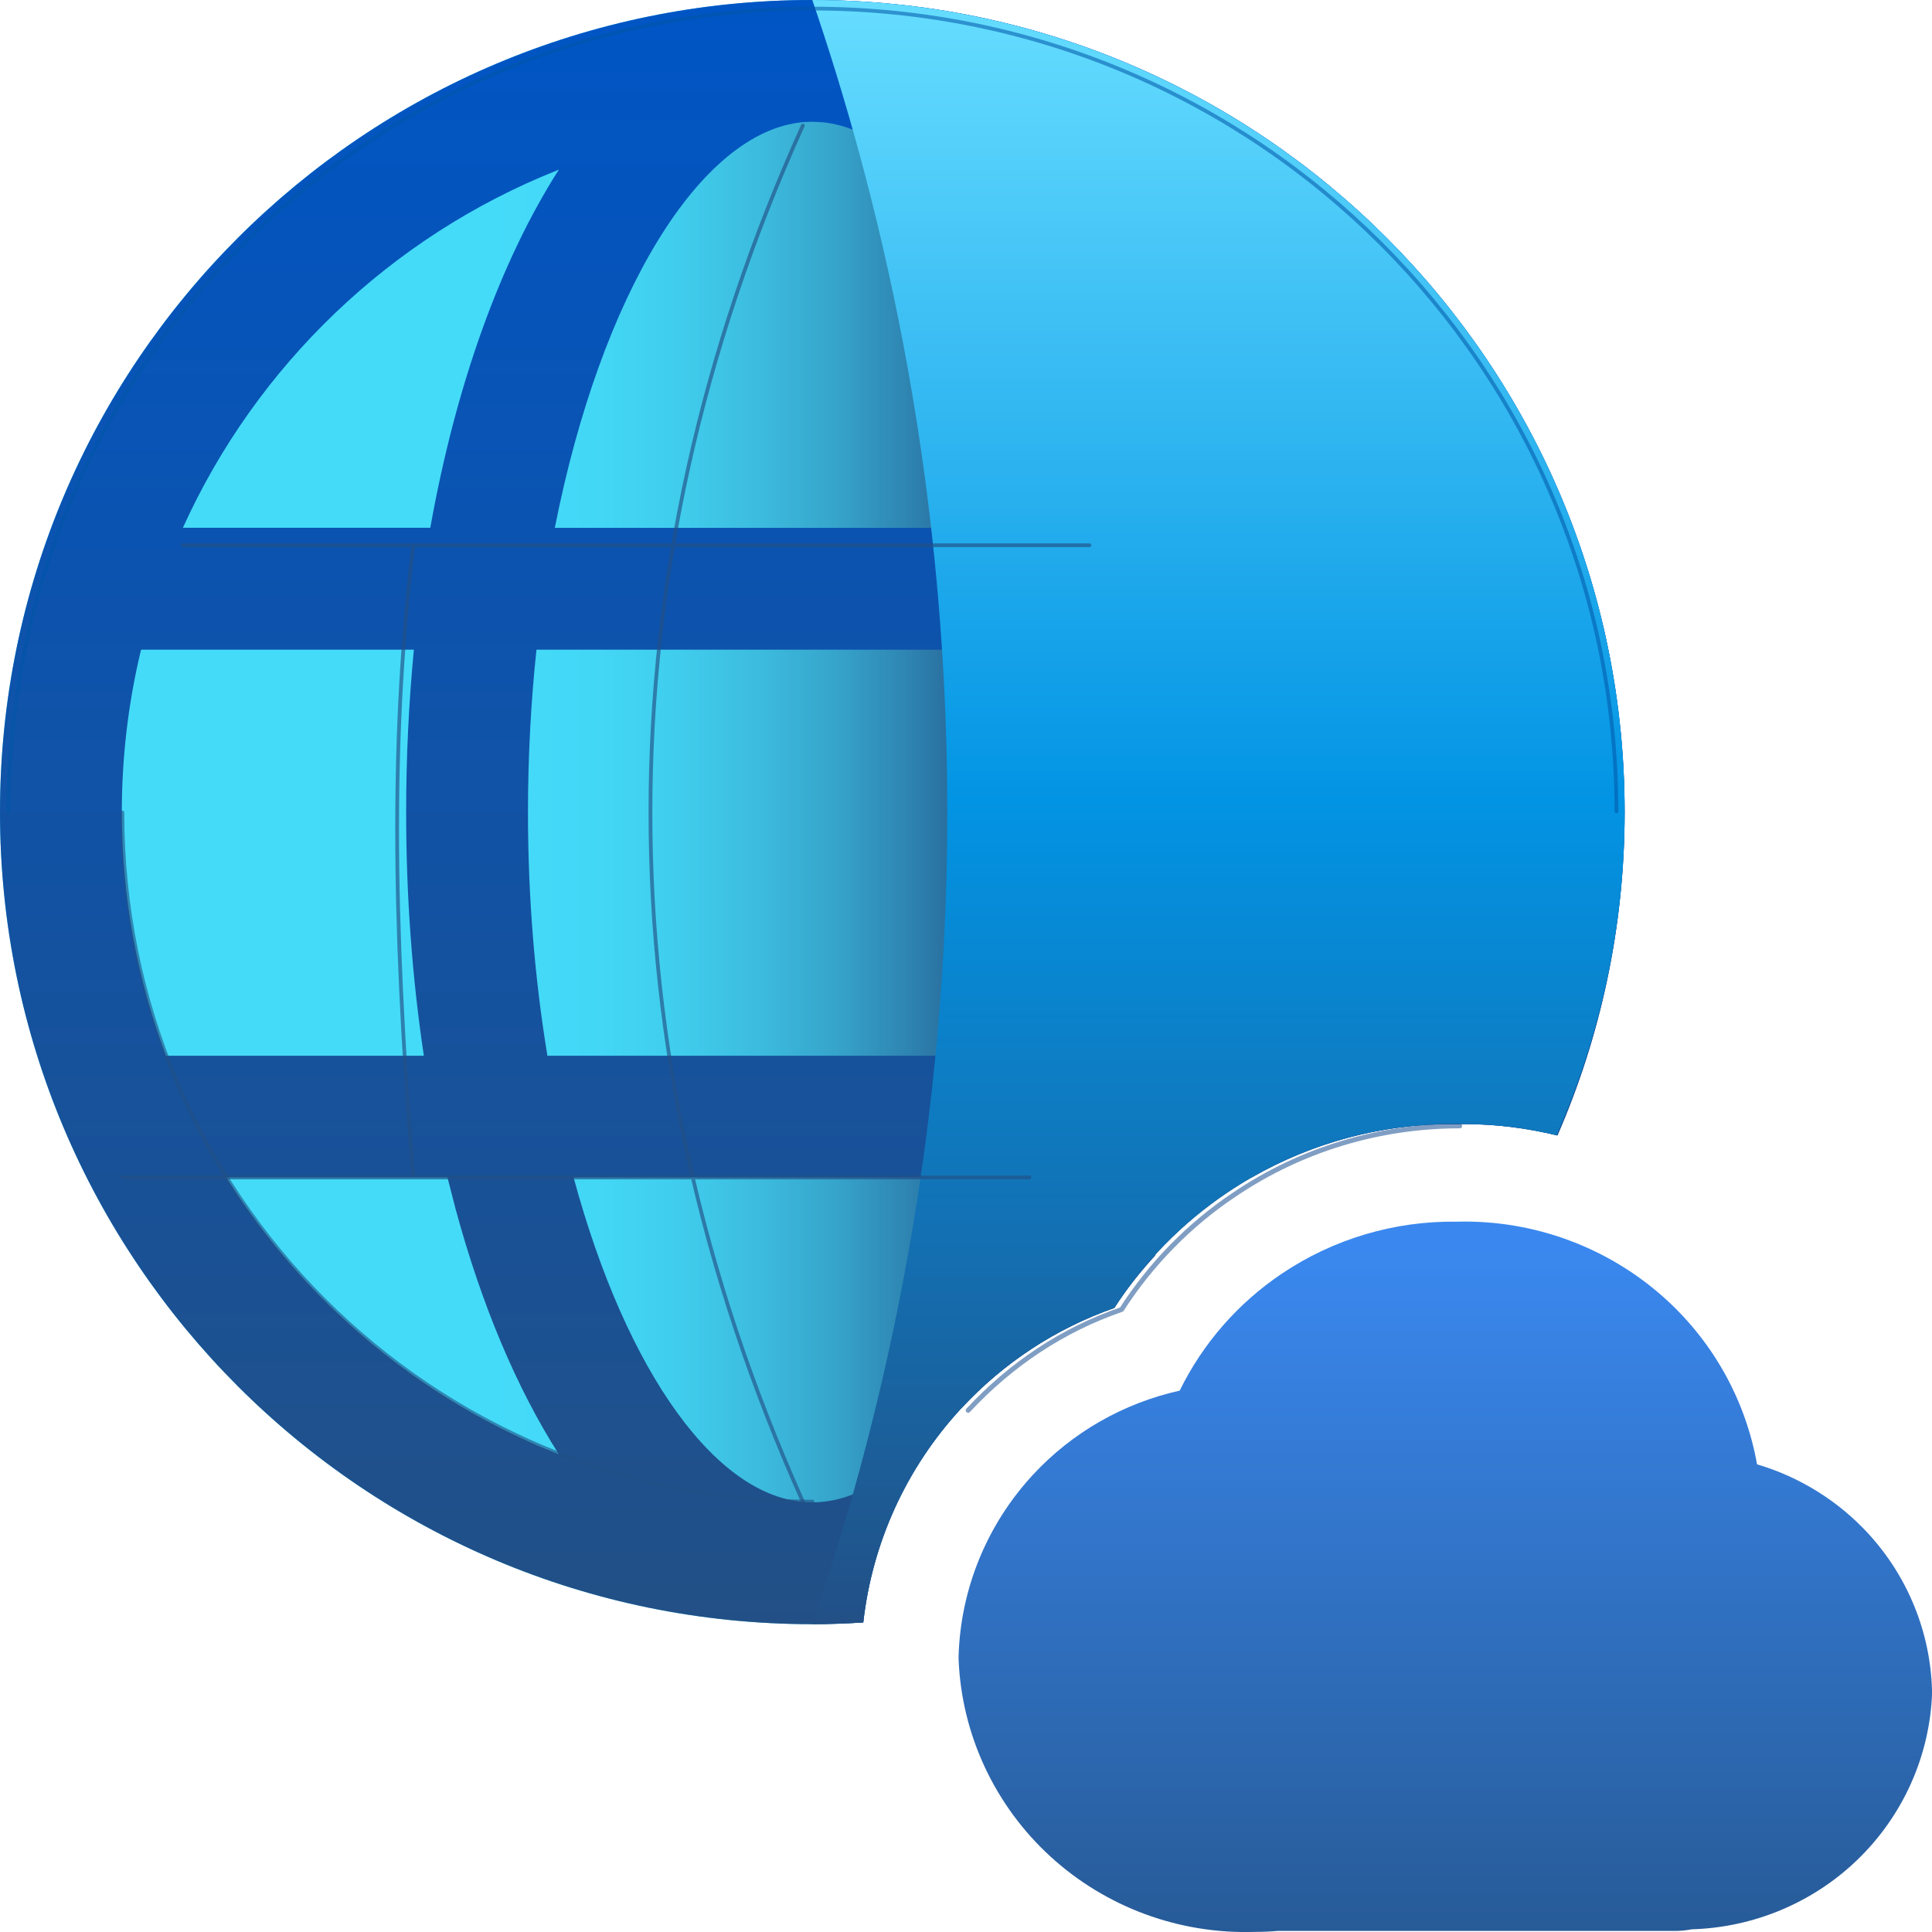
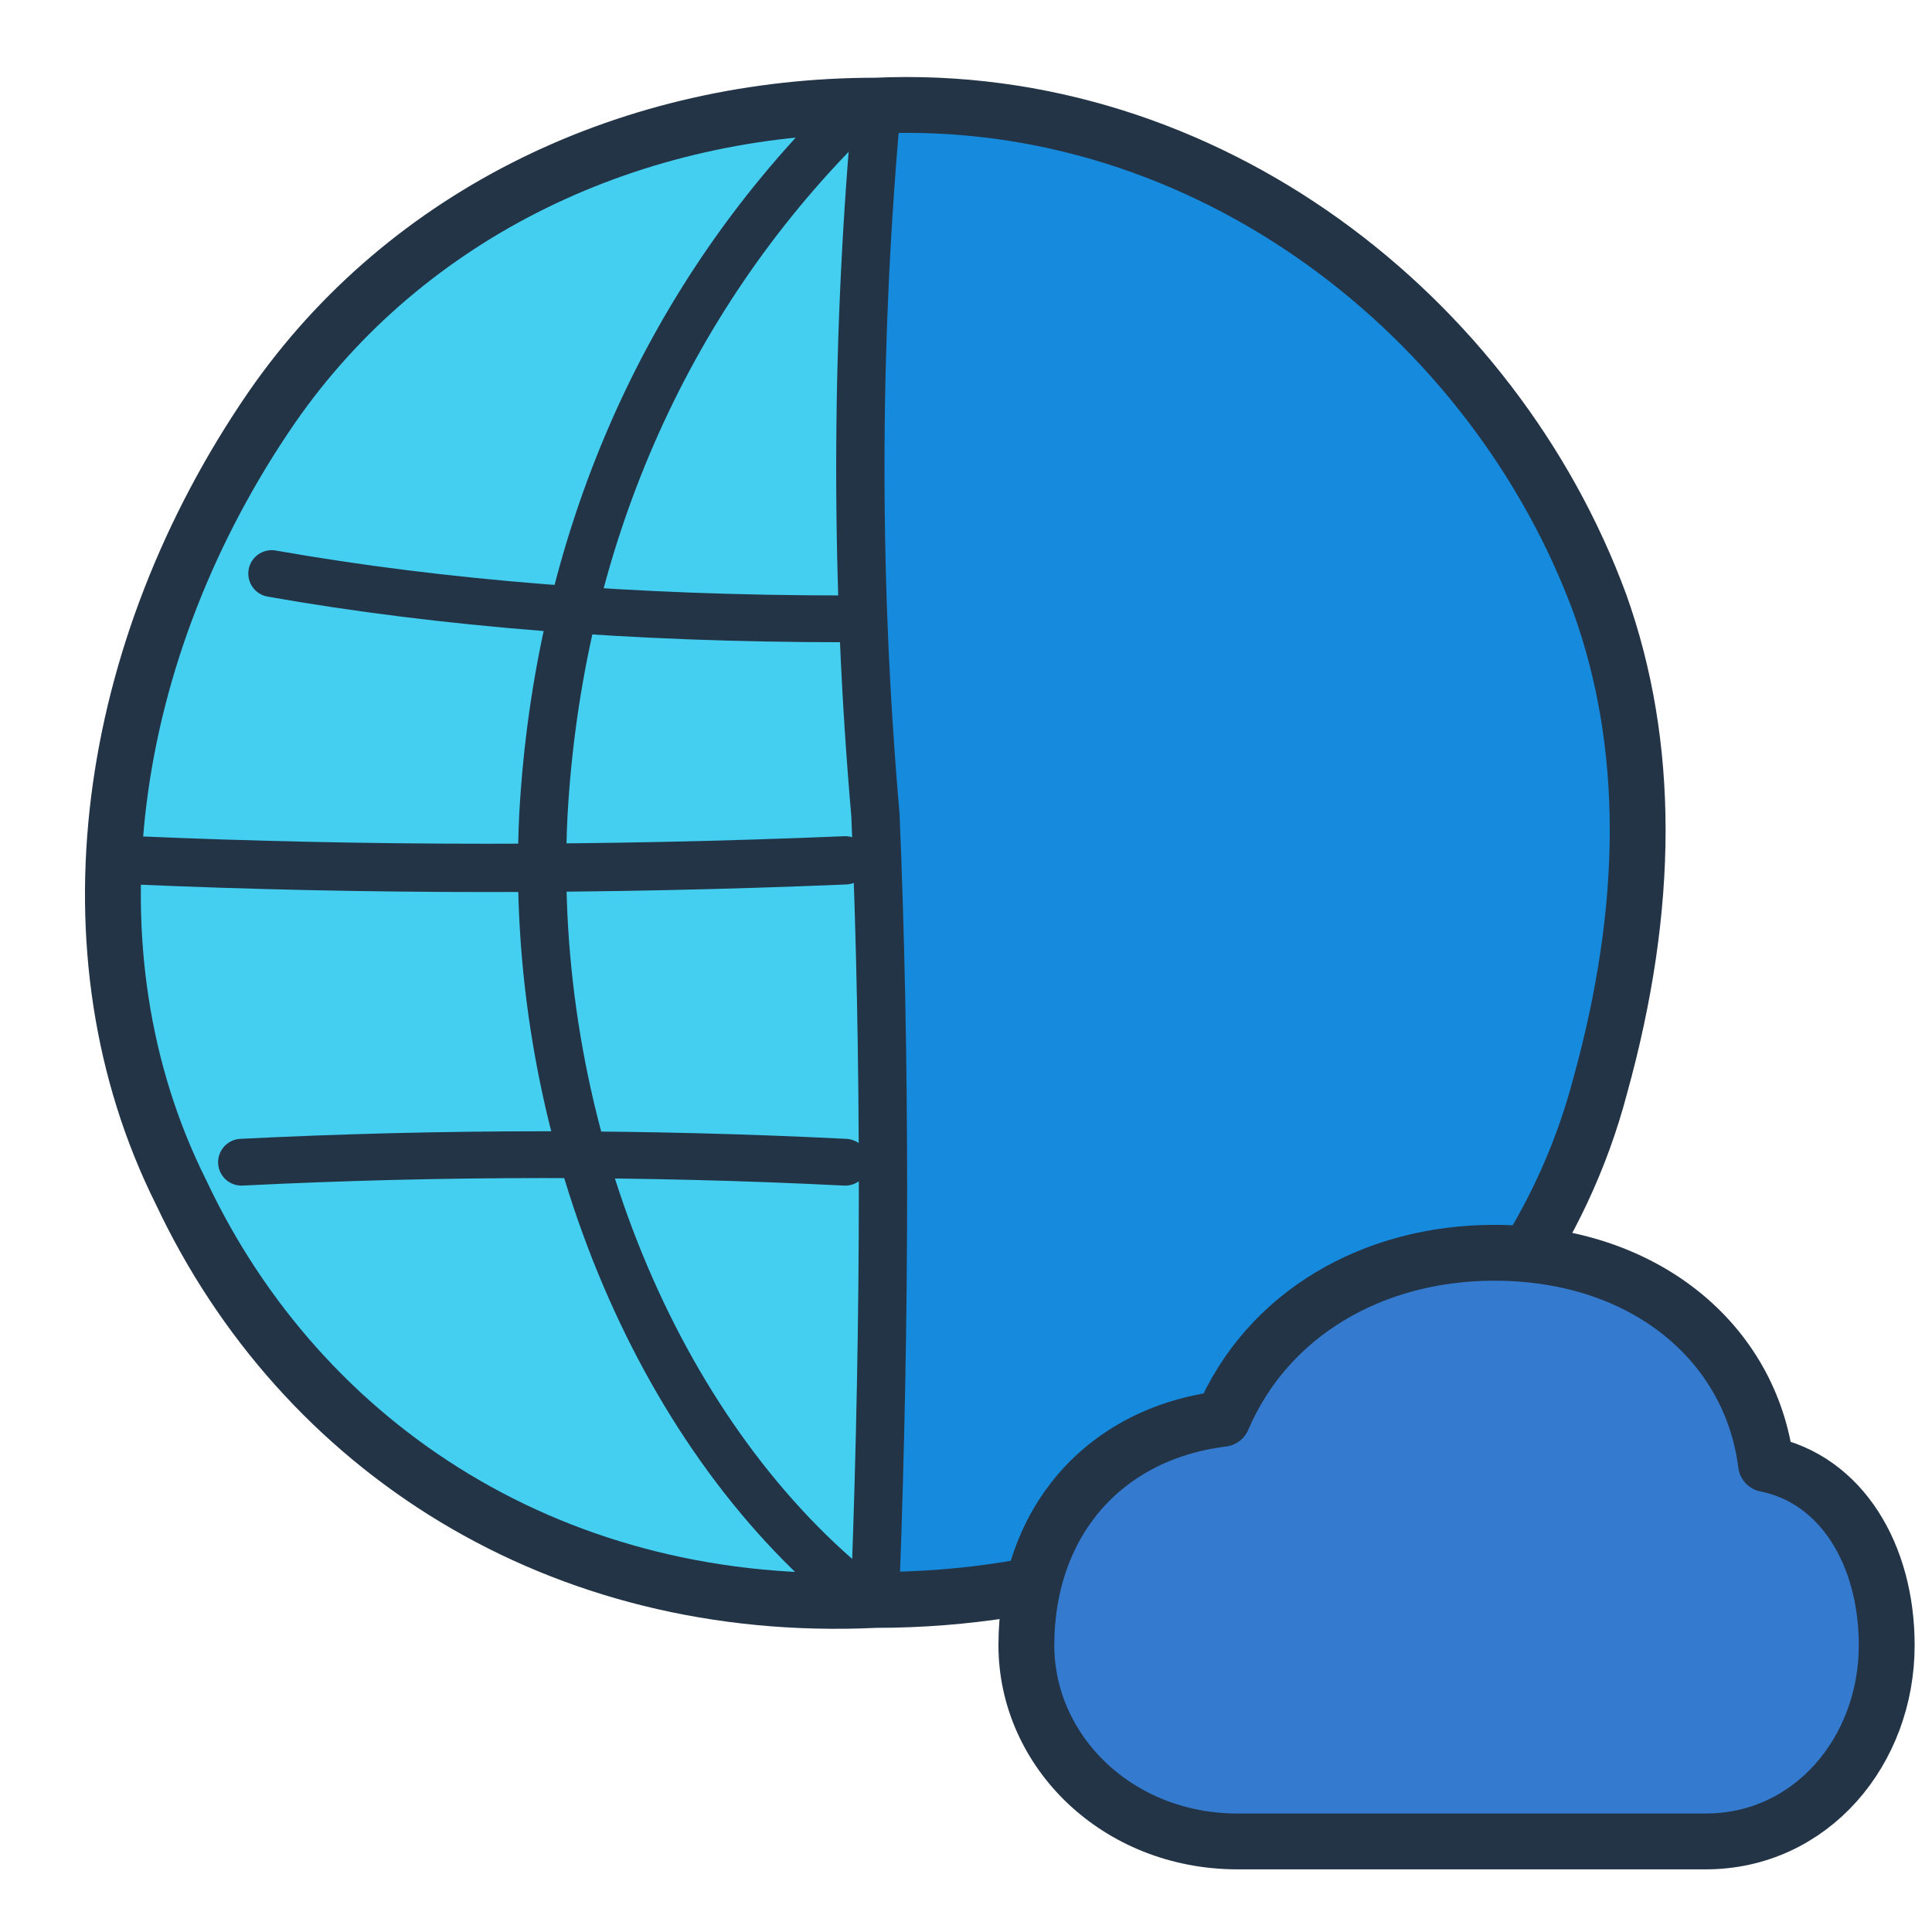
- <svg xmlns="http://www.w3.org/2000/svg" width="128" height="128" viewBox="0 0 128 128">
-   <defs>
-     <linearGradient id="globe" x1="0" y1="7.566" x2="10.155" y2="7.566" gradientUnits="userSpaceOnUse">
-       <stop offset=".446" stop-color="#44dbf9" />
-       <stop offset=".543" stop-color="#43d7f6" />
-       <stop offset=".622" stop-color="#40cded" />
-       <stop offset=".696" stop-color="#3cbcdf" />
-       <stop offset=".767" stop-color="#36a4cb" />
-       <stop offset=".834" stop-color="#2e84b1" />
-       <stop offset=".899" stop-color="#255f92" />
-       <stop offset=".922" stop-color="#225086" />
-     </linearGradient>
-     <linearGradient id="leftGrid" x1="7.568" y1="15.133" x2="7.568" y2="0" gradientUnits="userSpaceOnUse">
-       <stop offset="0" stop-color="#225086" />
-       <stop offset="1" stop-color="#0055c5" />
-     </linearGradient>
-     <linearGradient id="rightGlobe" x1="11.352" y1="15.133" x2="11.352" y2="0" gradientUnits="userSpaceOnUse">
-       <stop offset="0" stop-color="#225086" />
-       <stop offset=".508" stop-color="#0294e4" />
-       <stop offset="1" stop-color="#6df" />
-     </linearGradient>
-     <linearGradient id="cloud" x1="-550.536" y1="1007.526" x2="-550.536" y2="1013.879" gradientTransform="translate(564 1025.516) scale(1 -1)" gradientUnits="userSpaceOnUse">
-       <stop offset="0" stop-color="#275b98" />
-       <stop offset="1" stop-color="#3a88ef" />
-     </linearGradient>
-   </defs>
-   <g transform="scale(7.111111)">
-     <path d="M8.954 13.124c.395-.427.883-.747 1.428-.938.272-.424.63-.79 1.052-1.074.621-.418 1.346-.639 2.097-.639h.031c.028 0 .055 0 .083 0 .295 0 .584.038.865.106.402-.923.626-1.941.626-3.012C15.136 3.388 11.748 0 7.568 0S0 3.388 0 7.566s3.388 7.566 7.568 7.566c.16 0 .318-.006.475-.016.083-.741.4-1.44.911-1.993Z" fill="url(#globe)" />
-     <path d="M8.954 13.124c.395-.427.883-.747 1.428-.938.112-.174.241-.335.38-.487.074-.235.144-.476.205-.728h.694c.568-.326 1.209-.498 1.87-.498h.031c.028 0 .055 0 .083 0 .295 0 .584.038.865.106.402-.923.626-1.941.626-3.012C15.136 3.388 11.748 0 7.568 0S0 3.388 0 7.566s3.388 7.566 7.568 7.566c.16 0 .318-.006.475-.016.083-.741.4-1.44.911-1.993Zm1.082-3.288H5.1c-.116-.704-.181-1.468-.181-2.27 0-.522.028-1.029.079-1.513h5.141c.051.484.079.991.079 1.513 0 .802-.065 1.566-.181 2.27Zm3.965-2.27c0 .799-.146 1.564-.412 2.27h-2.401c.108-.718.165-1.481.165-2.27 0-.517-.025-1.024-.072-1.514h2.541c.117.485.179.992.179 1.514Zm-3.852-5.893c1.455.638 2.629 1.799 3.283 3.245h-2.306c-.225-1.259-.61-2.363-1.116-3.205l-.081-.132.22.092ZM7.48 1.138l.088-.004.096.005c.955.095 1.876 1.607 2.304 3.779h-4.799c.43-2.177 1.355-3.692 2.312-3.78ZM5.19 1.587l.017-.007c-.547.857-.961 2.011-1.198 3.337H1.704c.685-1.513 1.938-2.714 3.487-3.33ZM1.135 7.566c0-.517.061-1.019.176-1.5l.004-.013h2.541c-.047.49-.072.996-.072 1.514 0 .789.057 1.551.165 2.269H1.547c-.266-.706-.412-1.47-.412-2.269Zm.974 3.404h2.06l.077.299c.24.885.566 1.661.961 2.281-1.288-.508-2.373-1.42-3.098-2.58Zm3.235 0h4.448c-.493 1.826-1.351 3.027-2.224 3.027s-1.73-1.201-2.224-3.027Z" fill="url(#leftGrid)" />
-     <path d="M8.043 15.116c.083-.741.4-1.44.911-1.993.395-.427.883-.747 1.428-.938.272-.424.63-.79 1.052-1.074.621-.418 1.346-.639 2.097-.639h.031c.028 0 .055 0 .083 0 .292 0 .578.038.857.104.407-.924.635-1.942.635-3.01C15.136 3.388 11.748 0 7.568 0c.581 1.7 1.258 4.318 1.258 7.566s-.676 5.867-1.258 7.566c.16 0 .318-.006.475-.016Z" fill="url(#rightGlobe)" />
-     <path d="M18 15.773v-.015s0-.015 0-.015c-.016-.538-.226-1.053-.59-1.451-.282-.308-.643-.532-1.04-.649-.104-.586-.399-1.126-.844-1.533-.531-.486-1.232-.747-1.954-.728-.58-.008-1.149.161-1.629.484-.409.275-.737.651-.952 1.09-.524.117-1.002.389-1.368.785-.427.462-.673 1.06-.692 1.687v.016s0 .016 0 .016c.028.701.337 1.362.856 1.837.517.473 1.202.725 1.905.702.072 0 .144-.003.212-.009h3.713c.049-.001.097-.006.144-.015.575-.017 1.124-.245 1.539-.643.427-.41.679-.968.701-1.559Z" fill="url(#cloud)" />
-     <g fill="none" stroke-linecap="round" stroke-linejoin="round">
-       <path d="M.08 7.56C.08 3.42 3.43.08 7.57.08c4.13 0 7.49 3.34 7.49 7.48" stroke="#0055a8" stroke-width=".035" opacity=".55" />
-       <path d="M1.14 7.57c0 3.55 2.87 6.42 6.43 6.42" stroke="#225086" stroke-width=".035" opacity=".6" />
-       <path d="M1.7 5.08h8.45M1.14 10.97h8.45M3.85 5.08c-.2 1.7-.2 3.4 0 5.89m3.63-9.8c-.95 2.1-1.42 4.25-1.42 6.4 0 2.15.47 4.3 1.42 6.42" stroke="#225086" stroke-width=".035" opacity=".65" />
-       <path d="M9.02 13.14c.4-.43.88-.75 1.43-.94.27-.42.63-.79 1.05-1.07.62-.42 1.35-.64 2.1-.64" stroke="#174f91" stroke-width=".045" opacity=".55" />
-     </g>
-   </g>
+ <svg xmlns="http://www.w3.org/2000/svg" width="128" height="128" viewBox="0 0 128 128" fill="none" stroke-linecap="round" stroke-linejoin="round">
+   <path d="M58 7            C43 7 28 14 19 25            C9 37 7 50 8 59            C8 79 21 96 39 103            Q48 107 58 106            L58 7 Z" fill="#44CFF1" />
+   <path d="M58 7            C80 6 99 21 106 40            Q111 54 106 72            C101 91 82 106 58 106            Z" fill="#168BDD" />
+   <path d="M56 8            C44 20 37 36 36 54            C35 74 43 94 56 105" stroke="#243447" stroke-width="3.2" />
+   <path d="M18 38            Q35 41 56 41" stroke="#243447" stroke-width="3.1" />
+   <path d="M9 57            Q32 58 56 57" stroke="#243447" stroke-width="3.2" />
+   <path d="M16 77            Q36 76 56 77" stroke="#243447" stroke-width="3.1" />
+   <path d="M58 8            Q56 31 58 54            Q59 78 58 105" stroke="#243447" stroke-width="3.2" />
+   <path d="M58 7            C80 6 99 21 106 40            Q111 54 106 72            C101 91 82 106 58 106            C37 107 20 96 12 79            C4 63 7 43 18 27            C27 14 42 7 58 7 Z" stroke="#243447" stroke-width="3.7" />
+   <path d="M82 122            C74 122 68 116 68 109            C68 101 73 95 81 94            C84 87 91 83 99 83            C109 83 116 89 117 97            C122 98 125 103 125 109            C125 116 120 122 113 122            L82 122 Z" fill="#347BD0" stroke="#243447" stroke-width="3.7" />
</svg>
